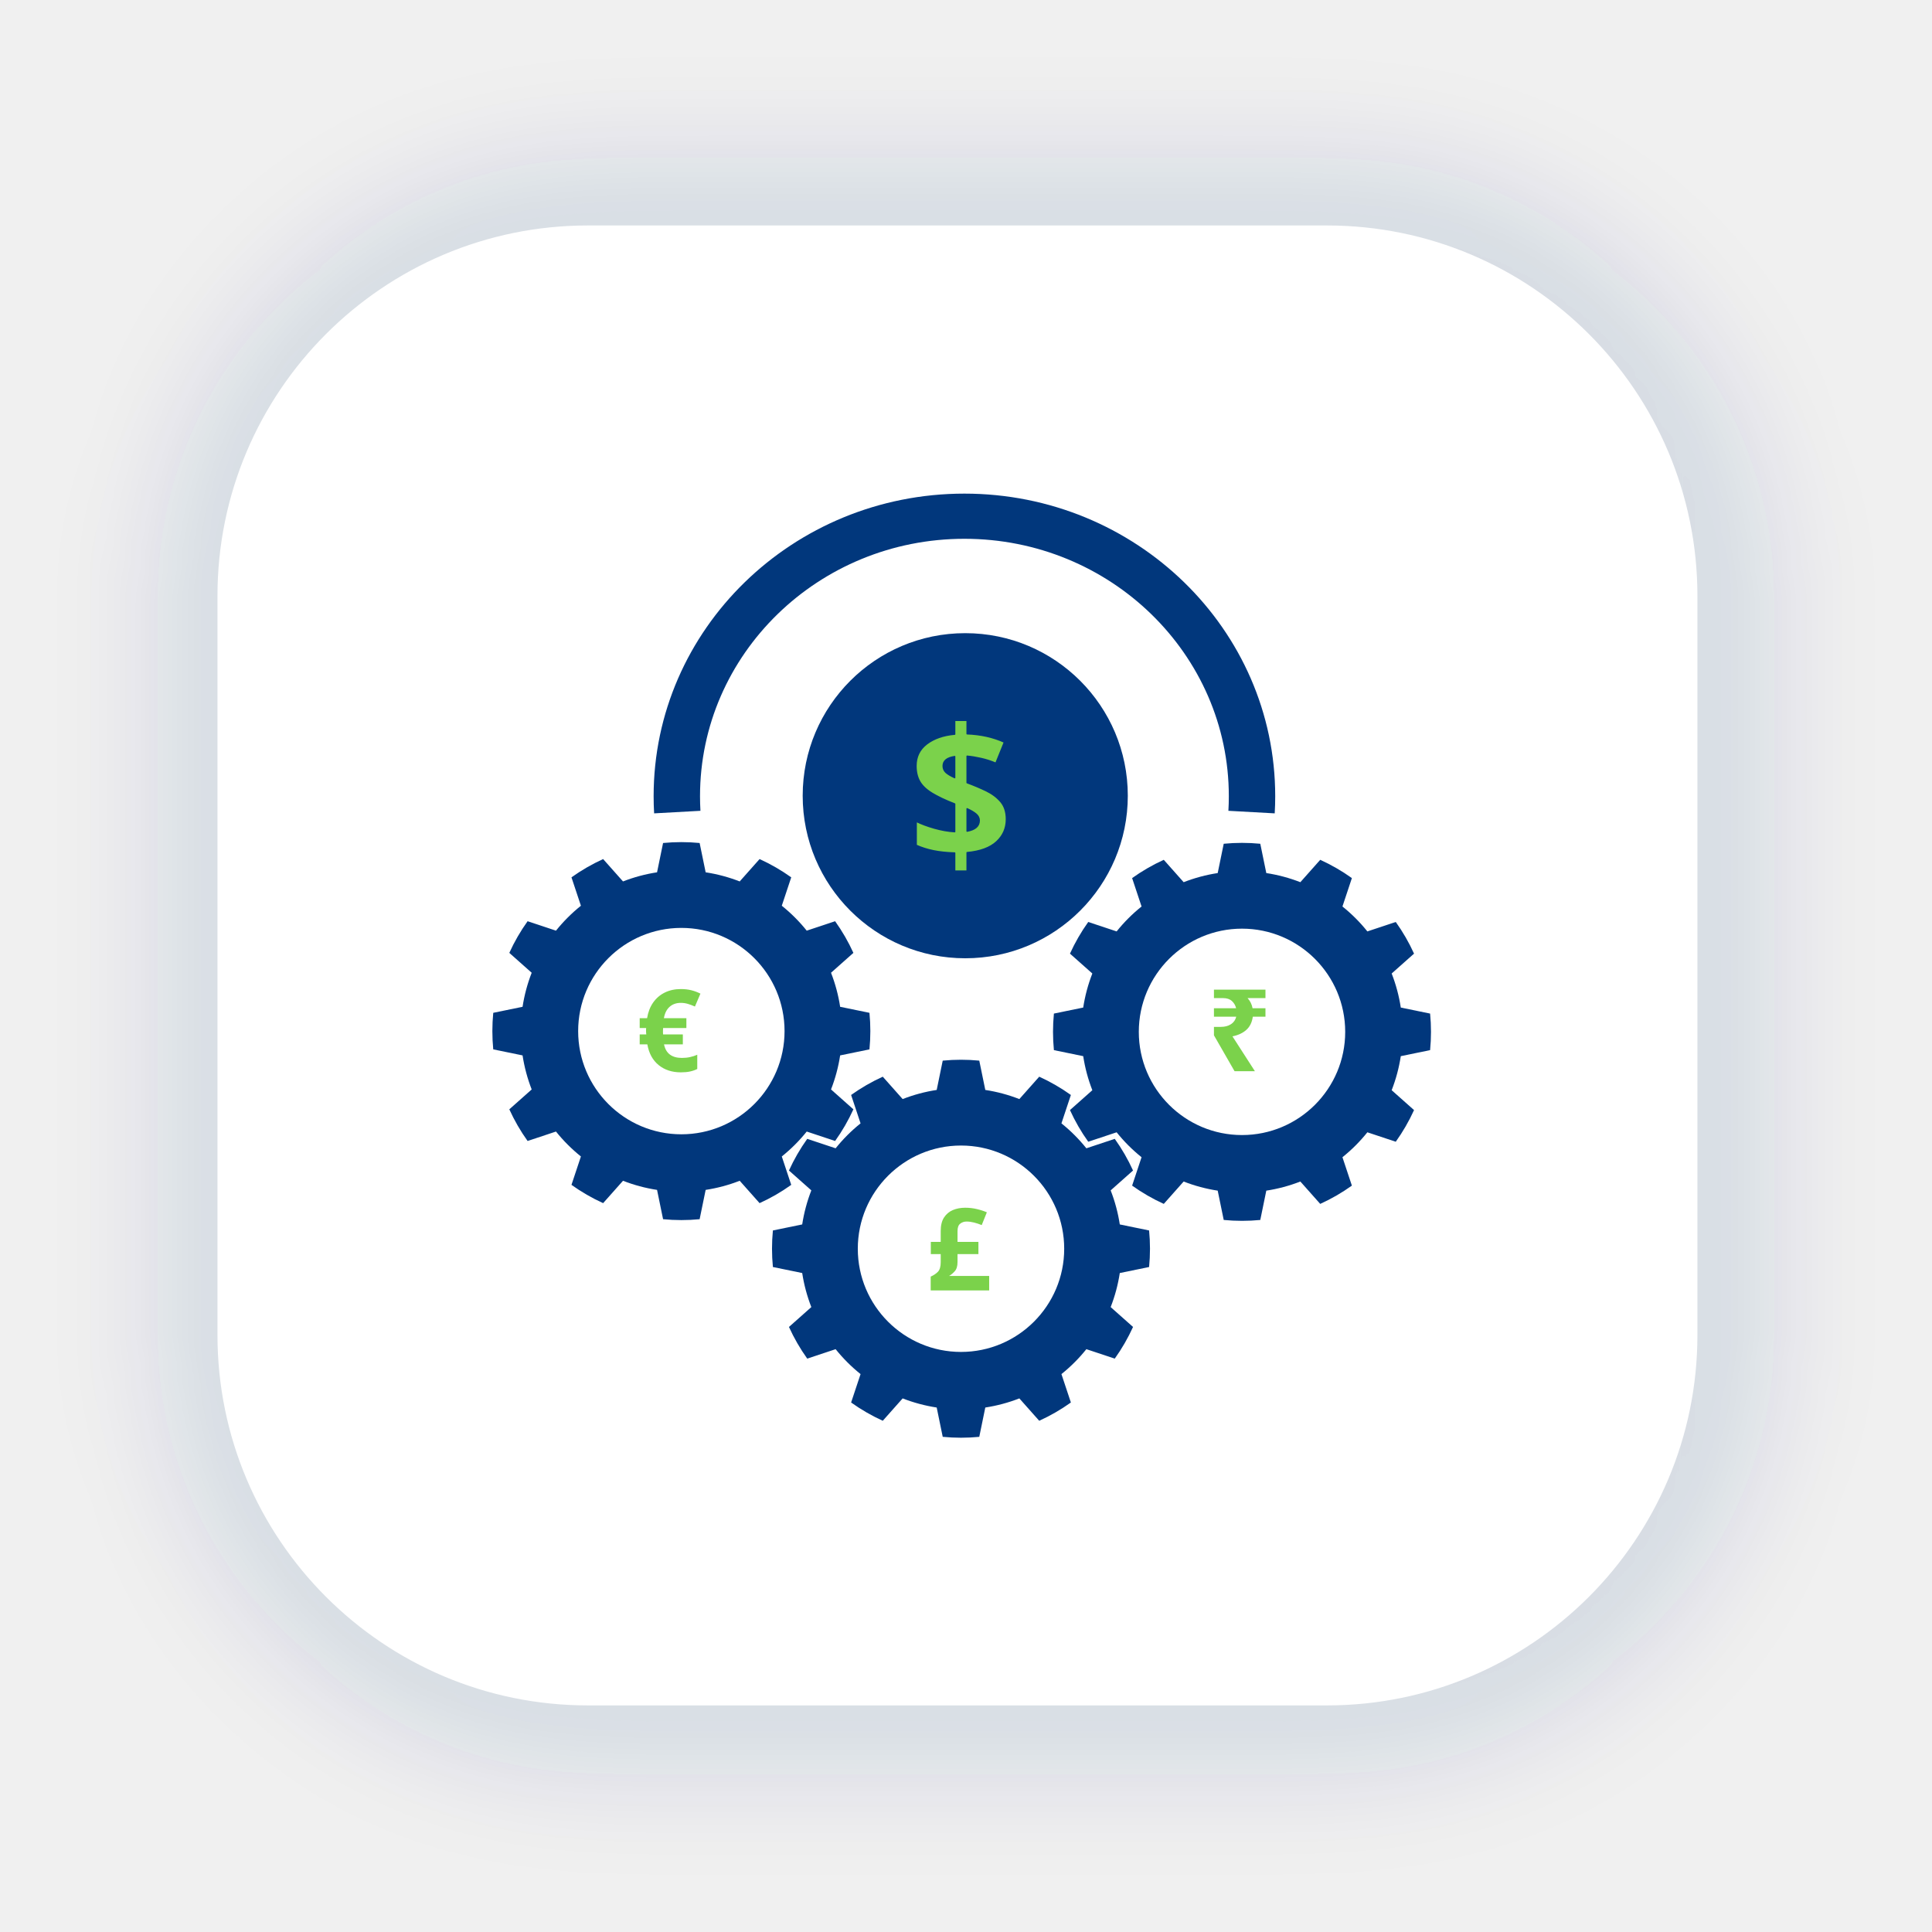
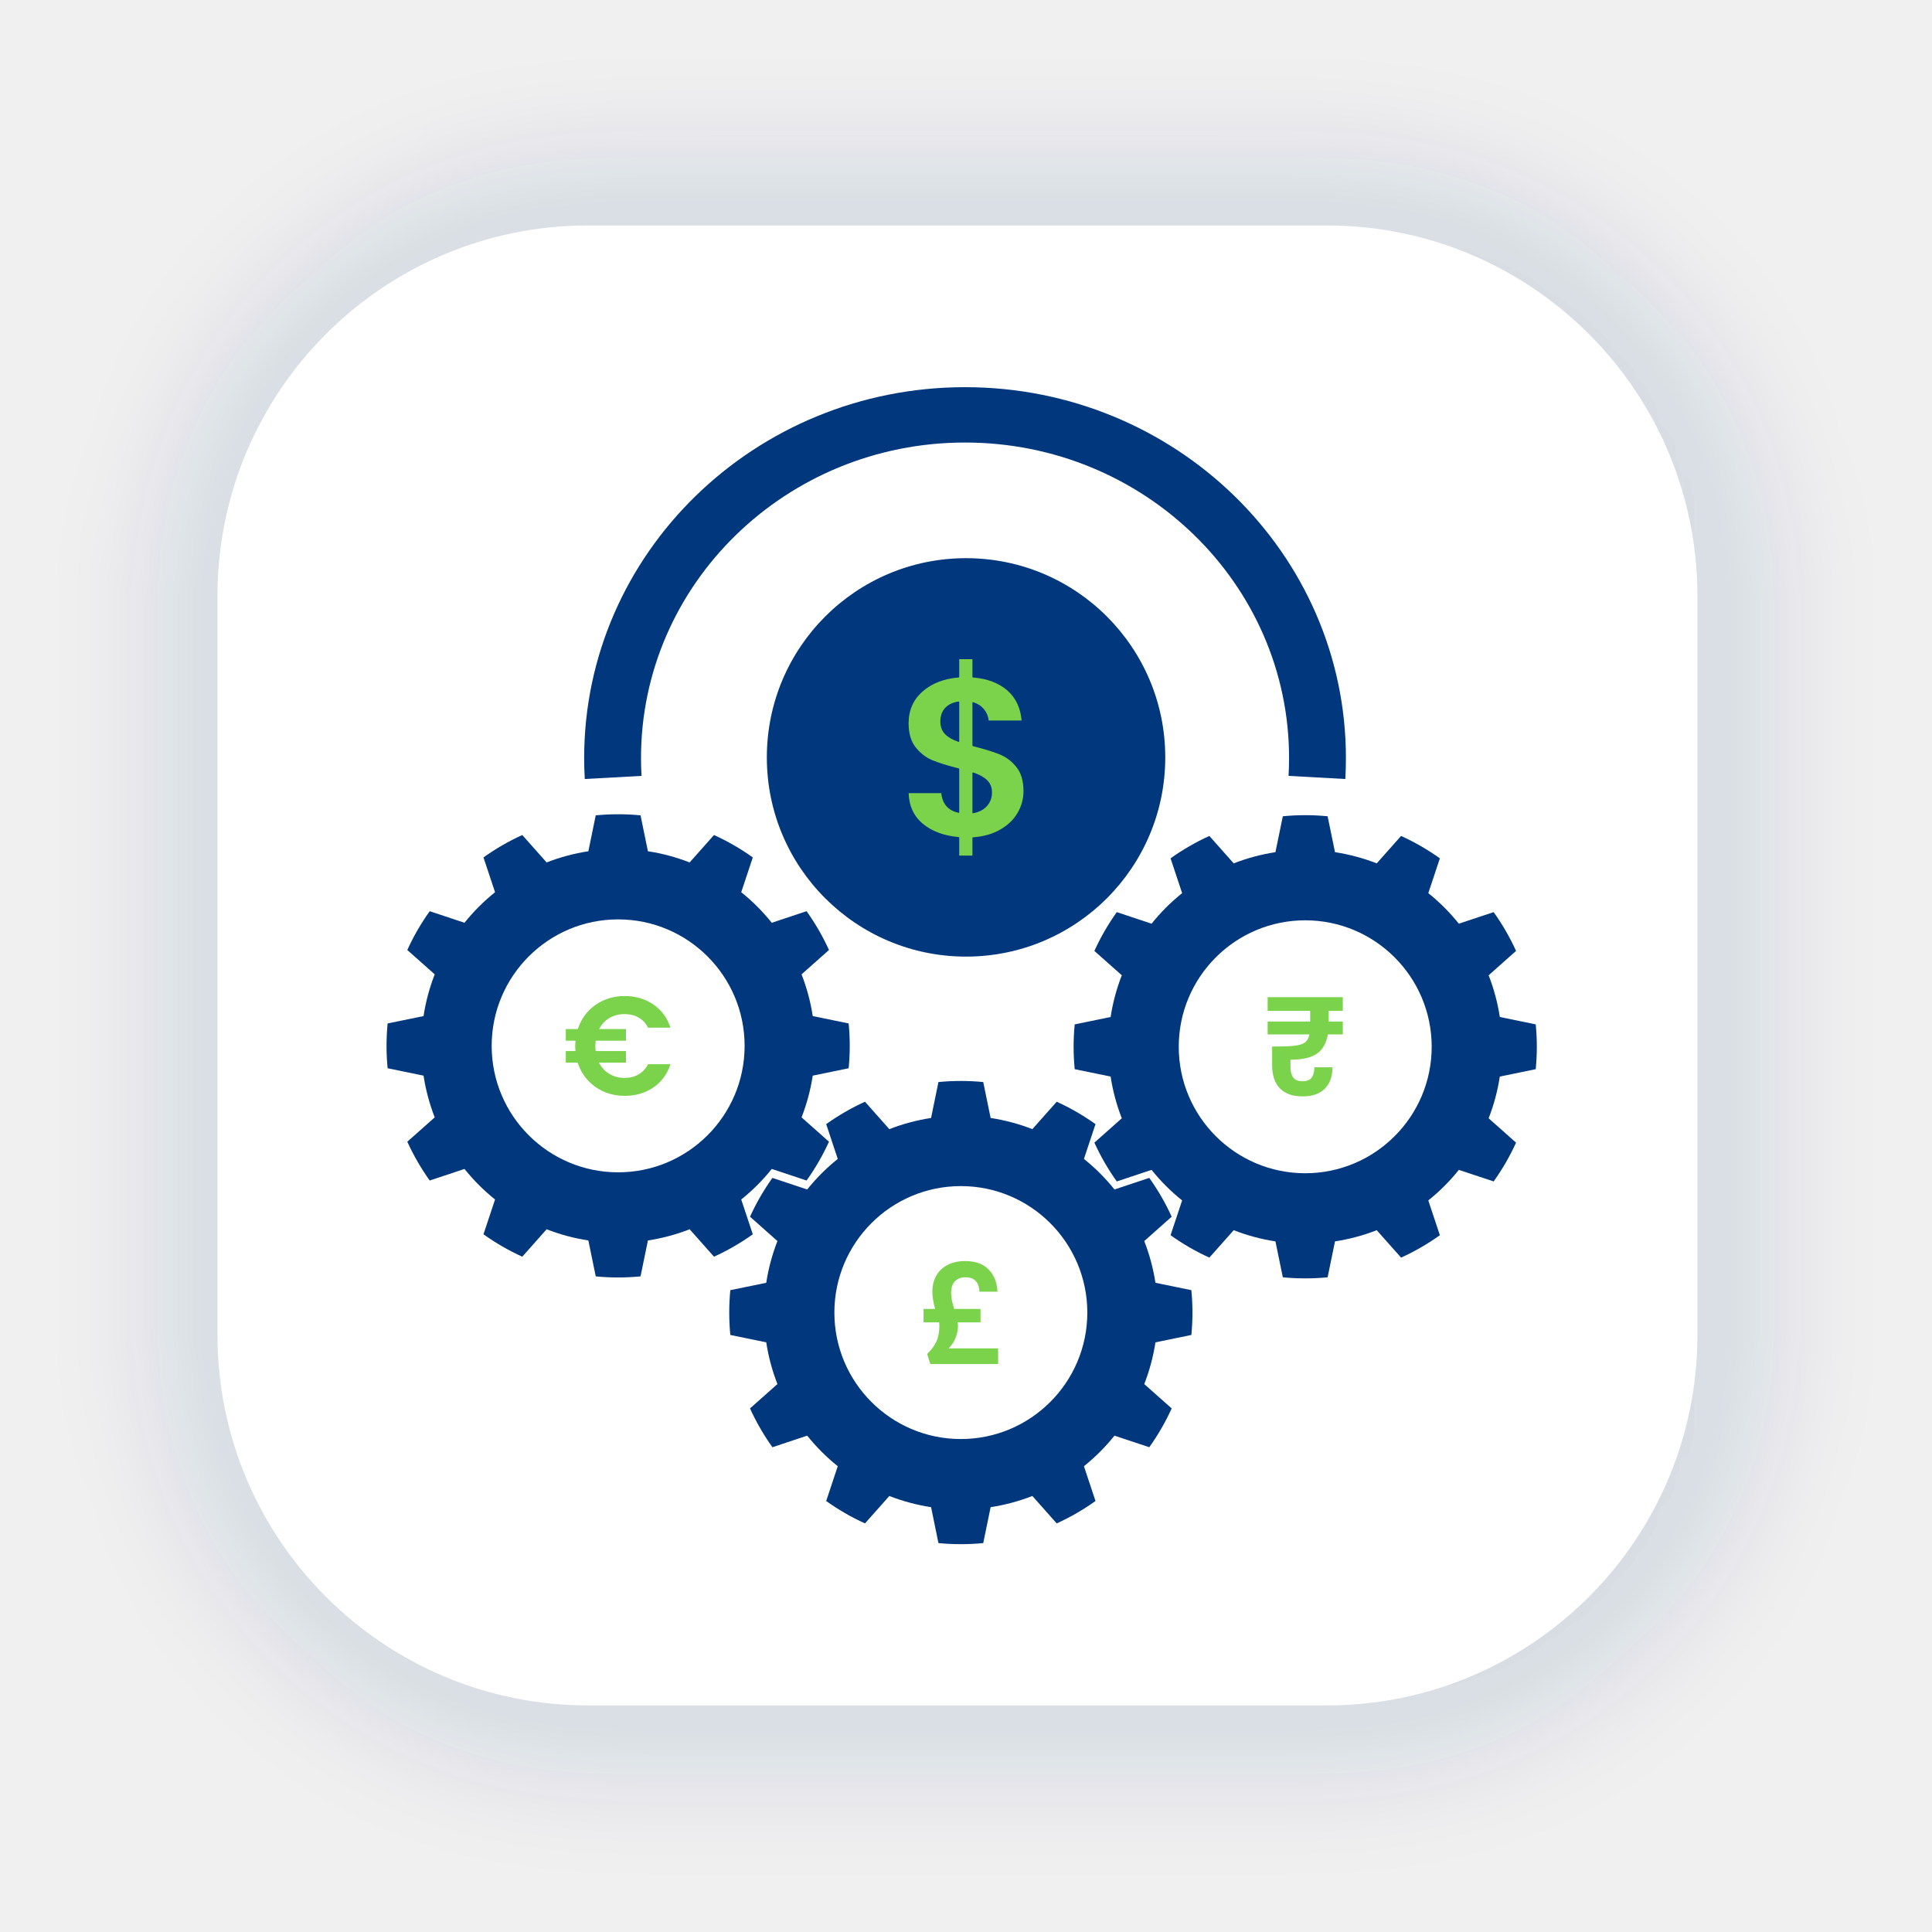
<svg xmlns="http://www.w3.org/2000/svg" width="100%" height="100%" viewBox="0 0 494 494" version="1.1" xml:space="preserve" style="fill-rule:evenodd;clip-rule:evenodd;stroke-linejoin:round;stroke-miterlimit:0.73;">
  <g>
    <g>
      <g style="filter:url(#_Effect1);">
        <path d="M435.953,152.488L435.953,341.465C435.953,393.614 393.614,435.953 341.465,435.953L152.488,435.953C100.339,435.953 58,393.614 58,341.465L58,152.488C58,100.339 100.339,58 152.488,58L341.465,58C393.614,58 435.953,100.339 435.953,152.488Z" style="fill:none;stroke:#01377d;stroke-opacity:0.2;stroke-width:20px;" />
      </g>
      <path d="M433.79,152.368L433.79,341.344C433.79,393.494 391.451,435.832 339.302,435.832L150.325,435.832C98.176,435.832 55.837,393.494 55.837,341.344L55.837,152.368C55.837,100.218 98.176,57.88 150.325,57.88L339.302,57.88C391.451,57.88 433.79,100.218 433.79,152.368Z" style="fill:#fff;stroke:#fff;stroke-width:0.46px;" />
    </g>
    <g>
-       <path d="M250.395,271.197L251.934,278.691C254.913,279.147 257.833,279.93 260.641,281.025L265.722,275.304C268.565,276.596 271.276,278.162 273.817,279.977L271.403,287.238C273.755,289.122 275.892,291.26 277.777,293.612L285.037,291.198C286.853,293.739 288.418,296.45 289.711,299.293L283.99,304.373C285.085,307.181 285.867,310.101 286.323,313.08L293.817,314.62C294.12,317.728 294.12,320.858 293.817,323.967L286.323,325.506C285.867,328.486 285.085,331.406 283.99,334.214L289.711,339.294C288.418,342.137 286.853,344.848 285.037,347.389L277.777,344.975C275.892,347.327 273.755,349.465 271.403,351.349L273.817,358.609C271.276,360.425 268.565,361.99 265.722,363.283L260.641,357.562C257.833,358.657 254.913,359.439 251.934,359.895L250.395,367.39C247.286,367.692 244.156,367.692 241.048,367.39L239.508,359.895C236.529,359.439 233.609,358.657 230.801,357.562L225.72,363.283C222.877,361.99 220.166,360.425 217.625,358.609L220.04,351.349C217.687,349.465 215.55,347.327 213.665,344.975L206.405,347.389C204.589,344.848 203.024,342.137 201.732,339.294L207.452,334.214C206.358,331.406 205.575,328.486 205.119,325.506L197.625,323.967C197.323,320.858 197.323,317.728 197.625,314.62L205.119,313.08C205.575,310.101 206.358,307.181 207.452,304.373L201.732,299.293C203.024,296.45 204.589,293.739 206.405,291.198L213.665,293.612C215.55,291.26 217.687,289.122 220.04,287.238L217.625,279.977C220.166,278.162 222.877,276.596 225.72,275.304L230.801,281.025C233.609,279.93 236.529,279.147 239.508,278.691L241.048,271.197C244.156,270.895 247.286,270.895 250.395,271.197ZM245.721,292.906C260.284,292.906 272.108,304.73 272.108,319.293C272.108,333.857 260.284,345.68 245.721,345.68C231.158,345.68 219.334,333.857 219.334,319.293C219.334,304.73 231.158,292.906 245.721,292.906Z" style="fill:#01377c;" />
-       <path d="M178.891,215.55L180.431,223.044C183.41,223.5 186.33,224.282 189.138,225.377L194.219,219.657C197.062,220.949 199.773,222.514 202.313,224.33L199.899,231.59C202.252,233.475 204.389,235.612 206.274,237.964L213.534,235.55C215.35,238.091 216.915,240.802 218.207,243.645L212.487,248.726C213.581,251.534 214.364,254.454 214.82,257.433L222.314,258.972C222.616,262.081 222.616,265.211 222.314,268.319L214.82,269.859C214.364,272.838 213.581,275.758 212.487,278.566L218.207,283.647C216.915,286.49 215.35,289.201 213.534,291.742L206.274,289.328C204.389,291.68 202.252,293.817 199.899,295.702L202.313,302.962C199.773,304.778 197.062,306.343 194.219,307.635L189.138,301.915C186.33,303.01 183.41,303.792 180.431,304.248L178.891,311.742C175.783,312.044 172.653,312.044 169.544,311.742L168.005,304.248C165.026,303.792 162.106,303.01 159.298,301.915L154.217,307.635C151.374,306.343 148.663,304.778 146.122,302.962L148.536,295.702C146.184,293.817 144.047,291.68 142.162,289.328L134.902,291.742C133.086,289.201 131.521,286.49 130.228,283.647L135.949,278.566C134.854,275.758 134.072,272.838 133.616,269.859L126.121,268.319C125.819,265.211 125.819,262.081 126.121,258.972L133.616,257.433C134.072,254.454 134.854,251.534 135.949,248.726L130.228,243.645C131.521,240.802 133.086,238.091 134.902,235.55L142.162,237.964C144.047,235.612 146.184,233.475 148.536,231.59L146.122,224.33C148.663,222.514 151.374,220.949 154.217,219.657L159.298,225.377C162.106,224.282 165.026,223.5 168.005,223.044L169.544,215.55C172.653,215.248 175.783,215.248 178.891,215.55ZM174.218,237.259C188.781,237.259 200.605,249.083 200.605,263.646C200.605,278.209 188.781,290.033 174.218,290.033C159.655,290.033 147.831,278.209 147.831,263.646C147.831,249.083 159.655,237.259 174.218,237.259Z" style="fill:#01377c;" />
-       <path d="M322.246,215.742L323.785,223.237C326.764,223.693 329.684,224.475 332.492,225.57L337.573,219.849C340.416,221.142 343.127,222.707 345.668,224.523L343.254,231.783C345.606,233.667 347.743,235.805 349.628,238.157L356.888,235.743C358.704,238.284 360.269,240.995 361.561,243.838L355.841,248.918C356.936,251.726 357.718,254.646 358.174,257.626L365.668,259.165C365.97,262.274 365.97,265.404 365.668,268.512L358.174,270.052C357.718,273.031 356.936,275.951 355.841,278.759L361.561,283.84C360.269,286.682 358.704,289.393 356.888,291.934L349.628,289.52C347.743,291.872 345.606,294.01 343.254,295.895L345.668,303.155C343.127,304.97 340.416,306.536 337.573,307.828L332.492,302.107C329.684,303.202 326.764,303.985 323.785,304.441L322.246,311.935C319.137,312.237 316.007,312.237 312.898,311.935L311.359,304.441C308.38,303.985 305.46,303.202 302.652,302.107L297.571,307.828C294.728,306.536 292.017,304.97 289.476,303.155L291.89,295.895C289.538,294.01 287.401,291.872 285.516,289.52L278.256,291.934C276.44,289.393 274.875,286.682 273.583,283.84L279.303,278.759C278.208,275.951 277.426,273.031 276.97,270.052L269.476,268.512C269.174,265.404 269.174,262.274 269.476,259.165L276.97,257.626C277.426,254.646 278.208,251.726 279.303,248.918L273.583,243.838C274.875,240.995 276.44,238.284 278.256,235.743L285.516,238.157C287.401,235.805 289.538,233.667 291.89,231.783L289.476,224.523C292.017,222.707 294.728,221.142 297.571,219.849L302.652,225.57C305.46,224.475 308.38,223.693 311.359,223.237L312.898,215.742C316.007,215.44 319.137,215.44 322.246,215.742ZM317.572,237.452C332.135,237.452 343.959,249.275 343.959,263.839C343.959,278.402 332.135,290.226 317.572,290.226C303.009,290.226 291.185,278.402 291.185,263.839C291.185,249.275 303.009,237.452 317.572,237.452Z" style="fill:#01377c;" />
-       <circle cx="246.807" cy="203.46" r="41.565" style="fill:#01377c;" />
-       <g transform="matrix(29.1969,0,0,29.1969,326.346,273.897)">
-             </g>
-       <text x="308.506px" y="273.897px" style="font-family:'Poppins-SemiBold', 'Poppins';font-weight:600;font-size:29.197px;fill:#7bd24b;">₹</text>
-       <g transform="matrix(29.1969,0,0,29.1969,255.896,329.95)">
-             </g>
-       <text x="236.801px" y="329.95px" style="font-family:'Poppins-SemiBold', 'Poppins';font-weight:600;font-size:29.197px;fill:#7bd24b;">£</text>
-       <g transform="matrix(29.1969,0,0,29.1969,185.955,273.897)">
-             </g>
-       <text x="162.627px" y="273.897px" style="font-family:'Poppins-SemiBold', 'Poppins';font-weight:600;font-size:29.197px;fill:#7bd24b;">€</text>
-       <g transform="matrix(47.1373,0,0,47.1373,263.023,219.981)">
-             </g>
-       <text x="232.195px" y="219.981px" style="font-family:'Poppins-SemiBold', 'Poppins';font-weight:600;font-size:47.137px;fill:#7bd24b;stroke:#01377d;stroke-width:0.32px;stroke-miterlimit:2;">$</text>
-       <path d="M325.936,207.971L314.094,207.317C314.166,206.076 314.202,204.834 314.202,203.591C314.202,167.261 283.909,137.765 246.596,137.765C209.283,137.765 178.99,167.261 178.99,203.591C178.99,204.834 179.026,206.076 179.098,207.317L167.255,207.971C167.17,206.512 167.128,205.052 167.128,203.591C167.128,160.887 202.736,126.216 246.596,126.216C290.455,126.216 326.064,160.887 326.064,203.591C326.064,205.052 326.021,206.512 325.936,207.971Z" style="fill:#01377c;" />
+       <path d="M251.409,276.672L253.296,285.857C256.947,286.416 260.526,287.374 263.967,288.716L270.193,281.705C273.677,283.29 276.999,285.208 280.113,287.433L277.155,296.33C280.037,298.64 282.657,301.259 284.966,304.142L293.864,301.183C296.089,304.297 298.007,307.62 299.591,311.104L292.58,317.33C293.922,320.771 294.881,324.35 295.44,328.001L304.624,329.887C304.994,333.697 304.994,337.533 304.624,341.342L295.44,343.229C294.881,346.88 293.922,350.458 292.58,353.9L299.591,360.126C298.007,363.61 296.089,366.932 293.864,370.046L284.966,367.088C282.657,369.97 280.037,372.59 277.155,374.899L280.113,383.797C276.999,386.022 273.677,387.94 270.193,389.524L263.967,382.513C260.526,383.855 256.947,384.814 253.296,385.373L251.409,394.557C247.6,394.927 243.764,394.927 239.954,394.557L238.068,385.373C234.417,384.814 230.838,383.855 227.397,382.513L221.171,389.524C217.687,387.94 214.364,386.022 211.251,383.797L214.209,374.899C211.326,372.59 208.707,369.97 206.397,367.088L197.5,370.046C195.275,366.932 193.357,363.61 191.773,360.126L198.783,353.9C197.442,350.458 196.483,346.88 195.924,343.229L186.739,341.342C186.369,337.533 186.369,333.697 186.739,329.887L195.924,328.001C196.483,324.35 197.442,320.771 198.783,317.33L191.773,311.104C193.357,307.62 195.275,304.297 197.5,301.183L206.397,304.142C208.707,301.259 211.326,298.64 214.209,296.33L211.251,287.433C214.364,285.208 217.687,283.29 221.171,281.705L227.397,288.716C230.838,287.374 234.417,286.416 238.068,285.857L239.954,276.672C243.764,276.302 247.6,276.302 251.409,276.672ZM245.682,303.277C263.529,303.277 278.019,317.767 278.019,335.615C278.019,353.462 263.529,367.952 245.682,367.952C227.834,367.952 213.345,353.462 213.345,335.615C213.345,317.767 227.834,303.277 245.682,303.277Z" style="fill:#01377c;" />
+       <path d="M163.782,208.476L165.668,217.661C169.319,218.219 172.898,219.178 176.339,220.52L182.565,213.509C186.049,215.093 189.372,217.012 192.486,219.237L189.527,228.134C192.41,230.443 195.029,233.063 197.339,235.946L206.236,232.987C208.461,236.101 210.38,239.423 211.964,242.908L204.953,249.134C206.295,252.575 207.253,256.153 207.812,259.805L216.997,261.691C217.367,265.501 217.367,269.337 216.997,273.146L207.812,275.033C207.253,278.684 206.295,282.262 204.953,285.704L211.964,291.93C210.38,295.414 208.461,298.736 206.236,301.85L197.339,298.891C195.029,301.774 192.41,304.394 189.527,306.703L192.486,315.601C189.372,317.826 186.049,319.744 182.565,321.328L176.339,314.317C172.898,315.659 169.319,316.618 165.668,317.176L163.782,326.361C159.972,326.731 156.136,326.731 152.327,326.361L150.44,317.176C146.789,316.618 143.211,315.659 139.769,314.317L133.543,321.328C130.059,319.744 126.737,317.826 123.623,315.601L126.581,306.703C123.699,304.394 121.079,301.774 118.77,298.891L109.872,301.85C107.647,298.736 105.729,295.414 104.145,291.93L111.156,285.704C109.814,282.262 108.855,278.684 108.296,275.033L99.112,273.146C98.742,269.337 98.742,265.501 99.112,261.691L108.296,259.805C108.855,256.153 109.814,252.575 111.156,249.134L104.145,242.908C105.729,239.423 107.647,236.101 109.872,232.987L118.77,235.946C121.079,233.063 123.699,230.443 126.581,228.134L123.623,219.237C126.737,217.012 130.059,215.093 133.543,213.509L139.769,220.52C143.211,219.178 146.789,218.219 150.44,217.661L152.327,208.476C156.136,208.106 159.972,208.106 163.782,208.476ZM158.054,235.081C175.902,235.081 190.392,249.571 190.392,267.419C190.392,285.266 175.902,299.756 158.054,299.756C140.207,299.756 125.717,285.266 125.717,267.419C125.717,249.571 140.207,235.081 158.054,235.081Z" style="fill:#01377c;" />
+       <path d="M339.463,208.712L341.35,217.897C345.001,218.456 348.579,219.415 352.021,220.756L358.247,213.746C361.731,215.33 365.053,217.248 368.167,219.473L365.208,228.37C368.091,230.68 370.711,233.299 373.02,236.182L381.917,233.224C384.143,236.337 386.061,239.66 387.645,243.144L380.634,249.37C381.976,252.811 382.935,256.39 383.493,260.041L392.678,261.927C393.048,265.737 393.048,269.573 392.678,273.382L383.493,275.269C382.935,278.92 381.976,282.499 380.634,285.94L387.645,292.166C386.061,295.65 384.143,298.972 381.917,302.086L373.02,299.128C370.711,302.01 368.091,304.63 365.208,306.939L368.167,315.837C365.053,318.062 361.731,319.98 358.247,321.564L352.021,314.553C348.579,315.895 345.001,316.854 341.35,317.413L339.463,326.597C335.654,326.967 331.817,326.967 328.008,326.597L326.122,317.413C322.47,316.854 318.892,315.895 315.451,314.553L309.224,321.564C305.74,319.98 302.418,318.062 299.304,315.837L302.263,306.939C299.38,304.63 296.76,302.01 294.451,299.128L285.554,302.086C283.328,298.972 281.41,295.65 279.826,292.166L286.837,285.94C285.495,282.499 284.536,278.92 283.978,275.269L274.793,273.382C274.423,269.573 274.423,265.737 274.793,261.927L283.978,260.041C284.536,256.39 285.495,252.811 286.837,249.37L279.826,243.144C281.41,239.66 283.328,236.337 285.554,233.224L294.451,236.182C296.76,233.299 299.38,230.68 302.263,228.37L299.304,219.473C302.418,217.248 305.74,215.33 309.224,213.746L315.451,220.756C318.892,219.415 322.47,218.456 326.122,217.897L328.008,208.712C331.817,208.342 335.654,208.342 339.463,208.712ZM333.736,235.317C351.583,235.317 366.073,249.807 366.073,267.655C366.073,285.502 351.583,299.992 333.736,299.992C315.888,299.992 301.398,285.502 301.398,267.655C301.398,249.807 315.888,235.317 333.736,235.317Z" style="fill:#01377c;" />
+       <circle cx="247.013" cy="193.66" r="50.938" style="fill:#01377c;" />
+       <path d="M339.729,258.477L339.729,261.196L343.343,261.196L343.343,264.488L339.514,264.488C339.133,266.754 338.196,268.4 336.705,269.426C335.215,270.452 332.966,270.965 329.961,270.965L329.961,272.861C329.961,273.982 330.193,274.865 330.658,275.509C331.124,276.153 331.917,276.475 333.038,276.475C334.111,276.475 334.887,276.171 335.364,275.562C335.841,274.954 336.079,274.066 336.079,272.897L340.731,272.897C340.683,275.306 340.003,277.149 338.691,278.425C337.379,279.701 335.507,280.339 333.074,280.339C330.545,280.339 328.613,279.659 327.277,278.3C325.941,276.94 325.273,274.96 325.273,272.36L325.273,267.601C327.826,267.601 329.71,267.536 330.927,267.404C332.143,267.273 333.05,266.993 333.646,266.564C334.242,266.134 334.636,265.442 334.827,264.488L324.128,264.488L324.128,261.196L335.006,261.196L335.006,258.477L324.128,258.477L324.128,254.97L343.343,254.97L343.343,258.477L339.729,258.477Z" style="fill:#7bd24b;fill-rule:nonzero;" />
+       <path d="M255.217,344.775L255.217,348.782L237.864,348.782L237.077,346.206C238.15,345.156 238.937,344.089 239.438,343.004C239.939,341.918 240.19,340.564 240.19,338.942C240.19,338.775 240.166,338.501 240.118,338.119L236.146,338.119L236.146,334.684L239.116,334.684C238.639,333.062 238.4,331.595 238.4,330.283C238.4,328.661 238.752,327.26 239.456,326.079C240.16,324.898 241.144,323.998 242.408,323.378C243.672,322.757 245.127,322.447 246.773,322.447C249.421,322.447 251.443,323.181 252.838,324.648C254.234,326.115 254.967,327.993 255.039,330.283L250.423,330.283C250.399,329.138 250.101,328.238 249.528,327.582C248.956,326.926 248.061,326.598 246.845,326.598C245.724,326.598 244.835,326.932 244.179,327.6C243.523,328.268 243.195,329.293 243.195,330.677C243.195,331.297 243.261,331.911 243.392,332.52C243.523,333.128 243.72,333.85 243.982,334.684L250.709,334.684L250.709,338.119L244.877,338.119C244.925,338.501 244.948,338.787 244.948,338.978C244.948,340.004 244.752,341.024 244.358,342.037C243.964,343.051 243.362,343.964 242.551,344.775L255.217,344.775Z" style="fill:#7bd24b;fill-rule:nonzero;" />
+       <path d="M159.7,275.616C161.06,275.616 162.253,275.318 163.278,274.722C164.304,274.125 165.115,273.255 165.711,272.11L171.436,272.11C170.601,274.662 169.14,276.648 167.053,278.067C164.966,279.486 162.527,280.196 159.736,280.196C156.874,280.196 154.363,279.427 152.204,277.888C150.045,276.35 148.548,274.292 147.714,271.716L144.672,271.716L144.672,268.746L147.141,268.746C147.093,268.174 147.07,267.744 147.07,267.458C147.07,267.124 147.093,266.671 147.141,266.098L144.672,266.098L144.672,263.129L147.749,263.129C148.584,260.552 150.081,258.501 152.24,256.974C154.399,255.448 156.897,254.684 159.736,254.684C162.527,254.684 164.966,255.4 167.053,256.831C169.14,258.262 170.601,260.242 171.436,262.771L165.711,262.771C165.115,261.626 164.304,260.761 163.278,260.177C162.253,259.592 161.06,259.3 159.7,259.3C158.245,259.3 156.951,259.634 155.818,260.302C154.685,260.97 153.808,261.912 153.188,263.129L160.058,263.129L160.058,266.098L152.294,266.098C152.246,266.671 152.222,267.124 152.222,267.458C152.222,267.744 152.246,268.174 152.294,268.746L160.058,268.746L160.058,271.716L153.152,271.716C153.773,272.933 154.655,273.887 155.8,274.578C156.945,275.27 158.245,275.616 159.7,275.616Z" style="fill:#7bd24b;fill-rule:nonzero;" />
+       <path d="M261.859,202.296C261.859,204.299 261.349,206.176 260.328,207.929C259.308,209.681 257.806,211.125 255.823,212.261C253.839,213.397 251.5,214.061 248.804,214.254L248.804,218.933L245.107,218.933L245.107,214.196C241.256,213.85 238.156,212.685 235.806,210.701C233.457,208.718 232.244,206.032 232.167,202.643L240.832,202.643C241.063,205.416 242.488,207.091 245.107,207.669L245.107,196.635C242.334,195.942 240.1,195.249 238.406,194.555C236.711,193.862 235.248,192.745 234.016,191.205C232.783,189.665 232.167,187.566 232.167,184.908C232.167,181.558 233.371,178.824 235.778,176.705C238.184,174.587 241.294,173.374 245.107,173.066L245.107,168.387L248.804,168.387L248.804,173.066C252.501,173.374 255.457,174.491 257.671,176.417C259.886,178.342 261.128,181 261.397,184.388L252.674,184.388C252.559,183.272 252.164,182.299 251.49,181.471C250.816,180.643 249.921,180.056 248.804,179.709L248.804,190.627C251.692,191.359 253.974,192.062 255.649,192.736C257.325,193.41 258.778,194.507 260.011,196.029C261.243,197.55 261.859,199.639 261.859,202.296ZM240.601,184.504C240.601,185.775 240.986,186.805 241.756,187.595C242.527,188.384 243.643,189.029 245.107,189.53L245.107,179.536C243.72,179.729 242.623,180.249 241.814,181.096C241.005,181.943 240.601,183.079 240.601,184.504ZM248.804,207.784C250.267,207.515 251.413,206.918 252.241,205.993C253.069,205.069 253.483,203.952 253.483,202.643C253.483,201.372 253.079,200.351 252.27,199.581C251.461,198.811 250.306,198.176 248.804,197.675L248.804,207.784Z" style="fill:#7bd24b;fill-rule:nonzero;stroke:#01377d;stroke-width:0.32px;stroke-miterlimit:2;" />
+       <path d="M343.986,199.188L329.473,198.387C329.561,196.867 329.606,195.344 329.606,193.821C329.606,149.298 292.481,113.151 246.754,113.151C201.027,113.151 163.902,149.298 163.902,193.821C163.902,195.344 163.946,196.867 164.035,198.387L149.522,199.188C149.418,197.401 149.366,195.611 149.366,193.821C149.366,141.487 193.004,98.998 246.754,98.998C300.504,98.998 344.142,141.487 344.142,193.821C344.142,195.611 344.09,197.401 343.986,199.188Z" style="fill:#01377c;" />
    </g>
  </g>
  <defs>
    <filter id="_Effect1" filterUnits="userSpaceOnUse" x="-48" y="-48" width="589.953" height="589.953">
      <feGaussianBlur in="SourceGraphic" stdDeviation="16" />
    </filter>
  </defs>
</svg>
